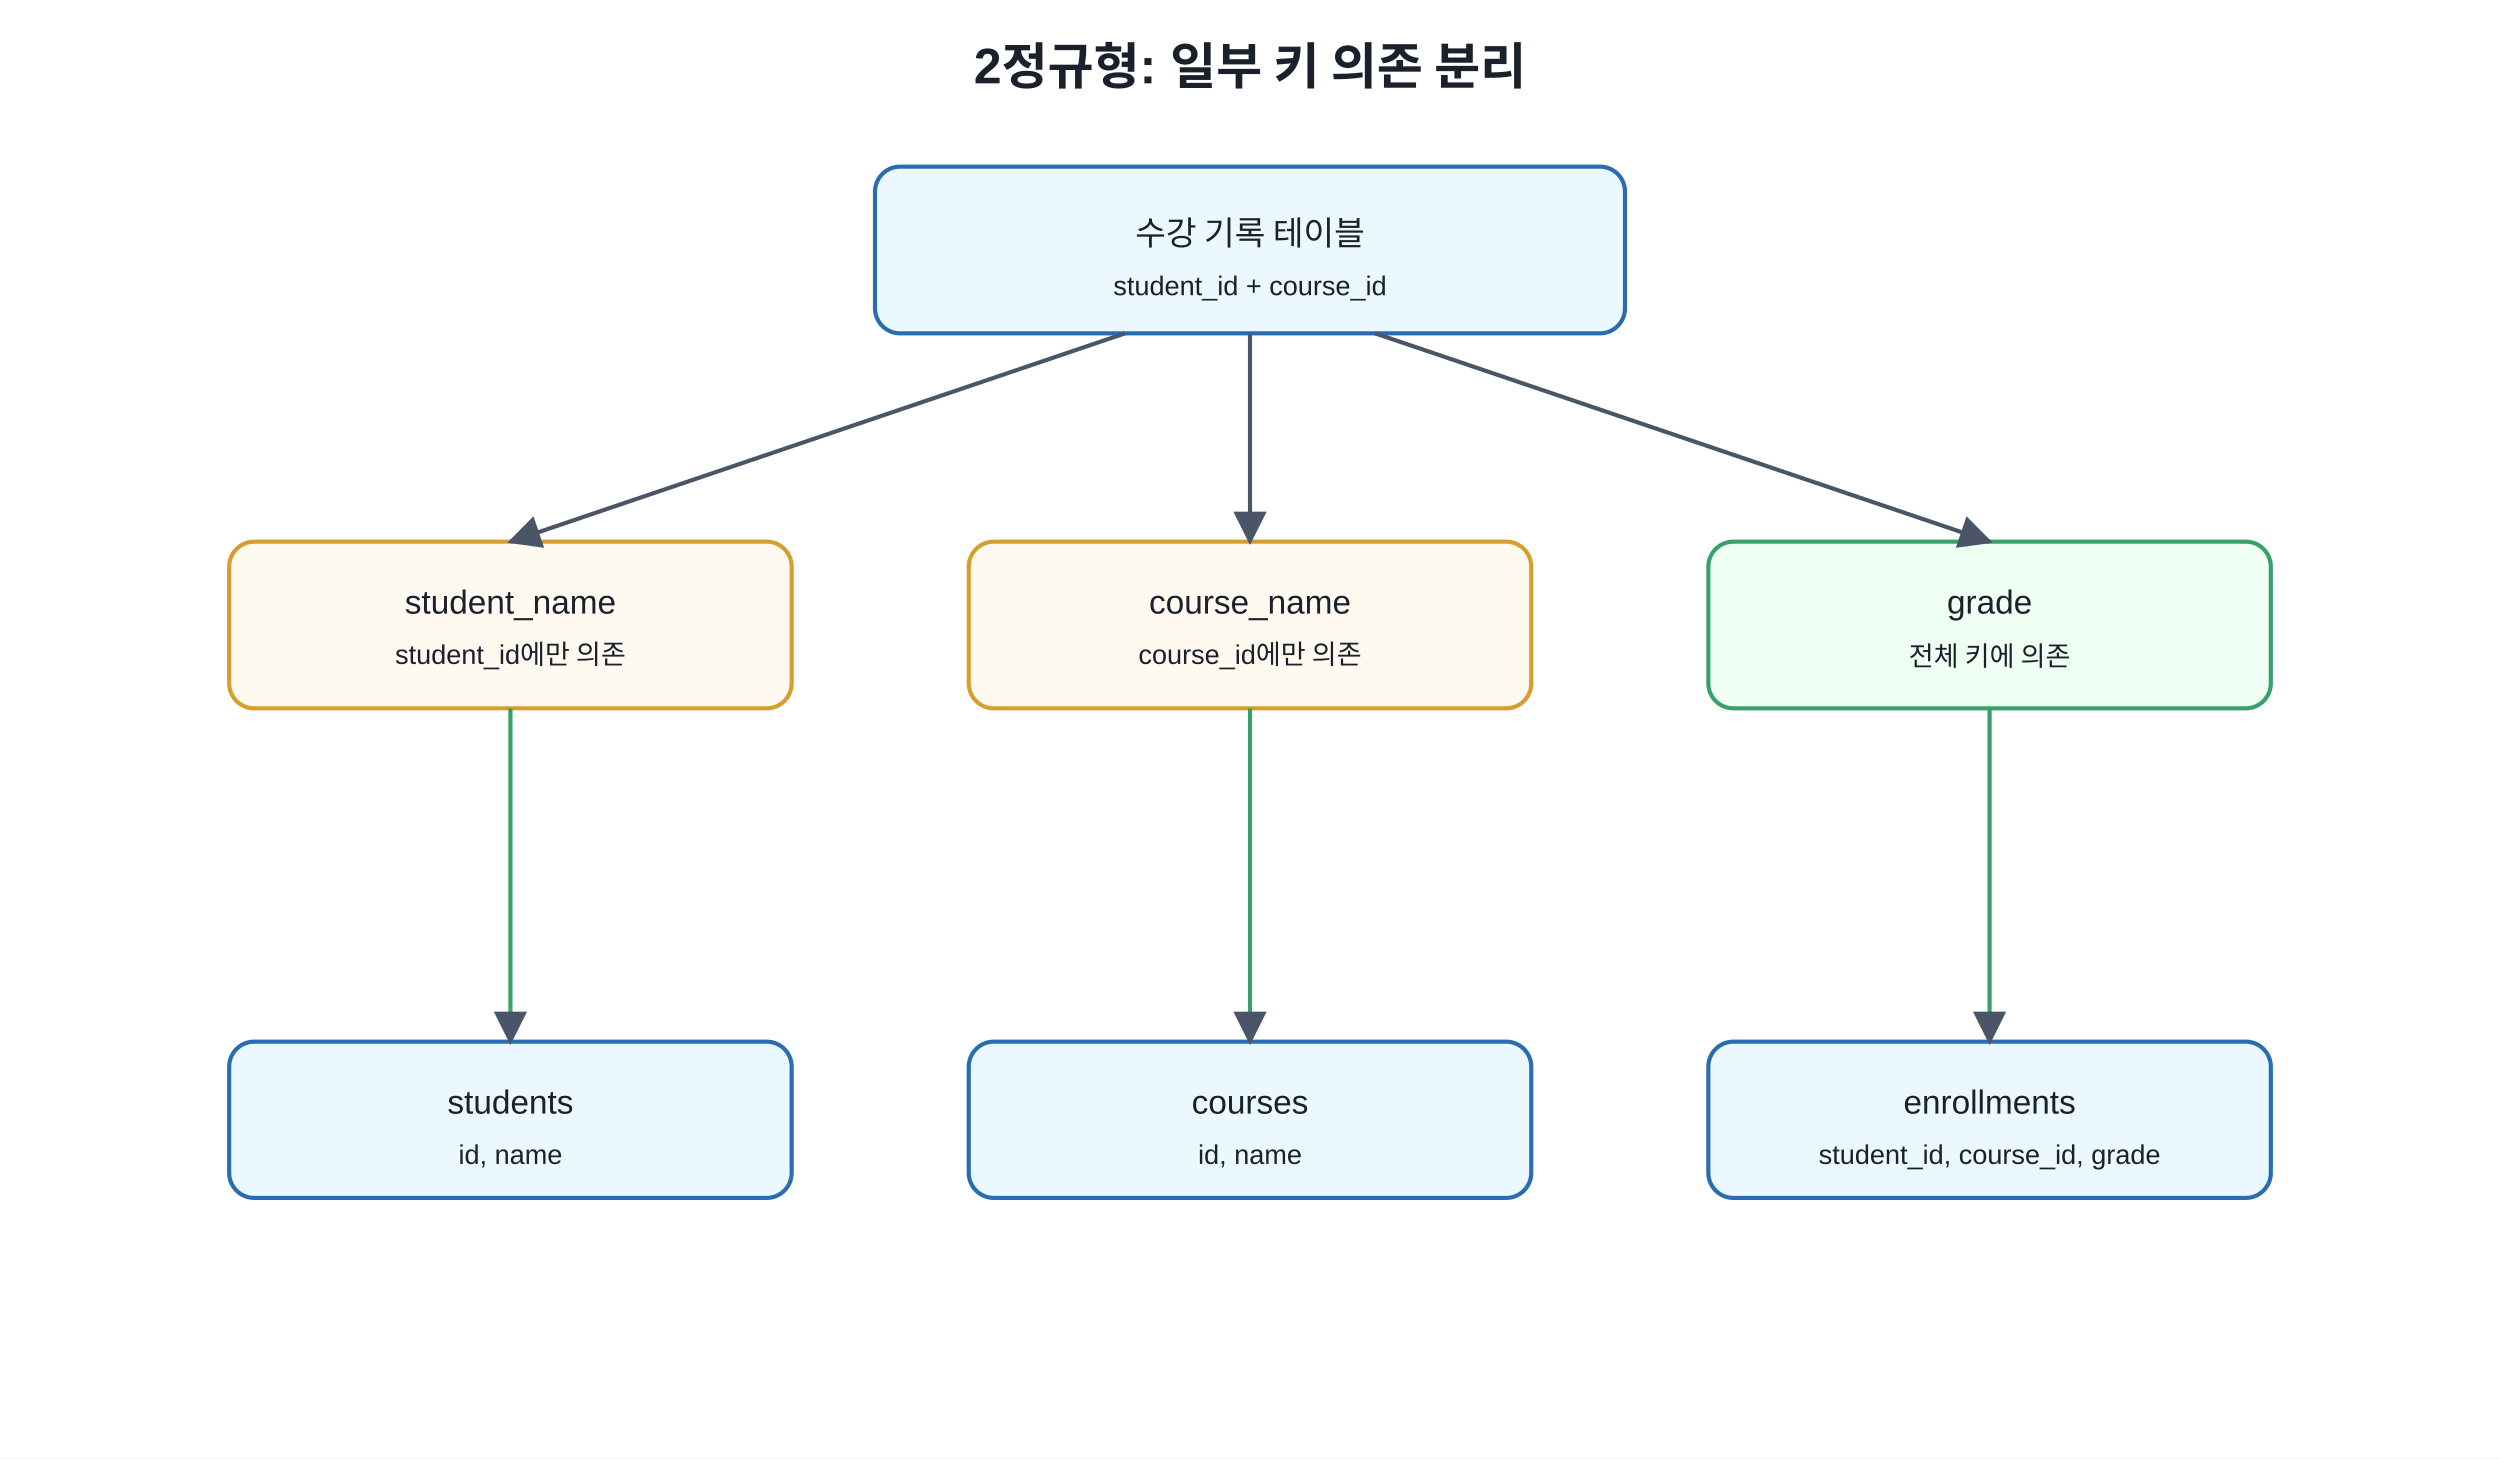
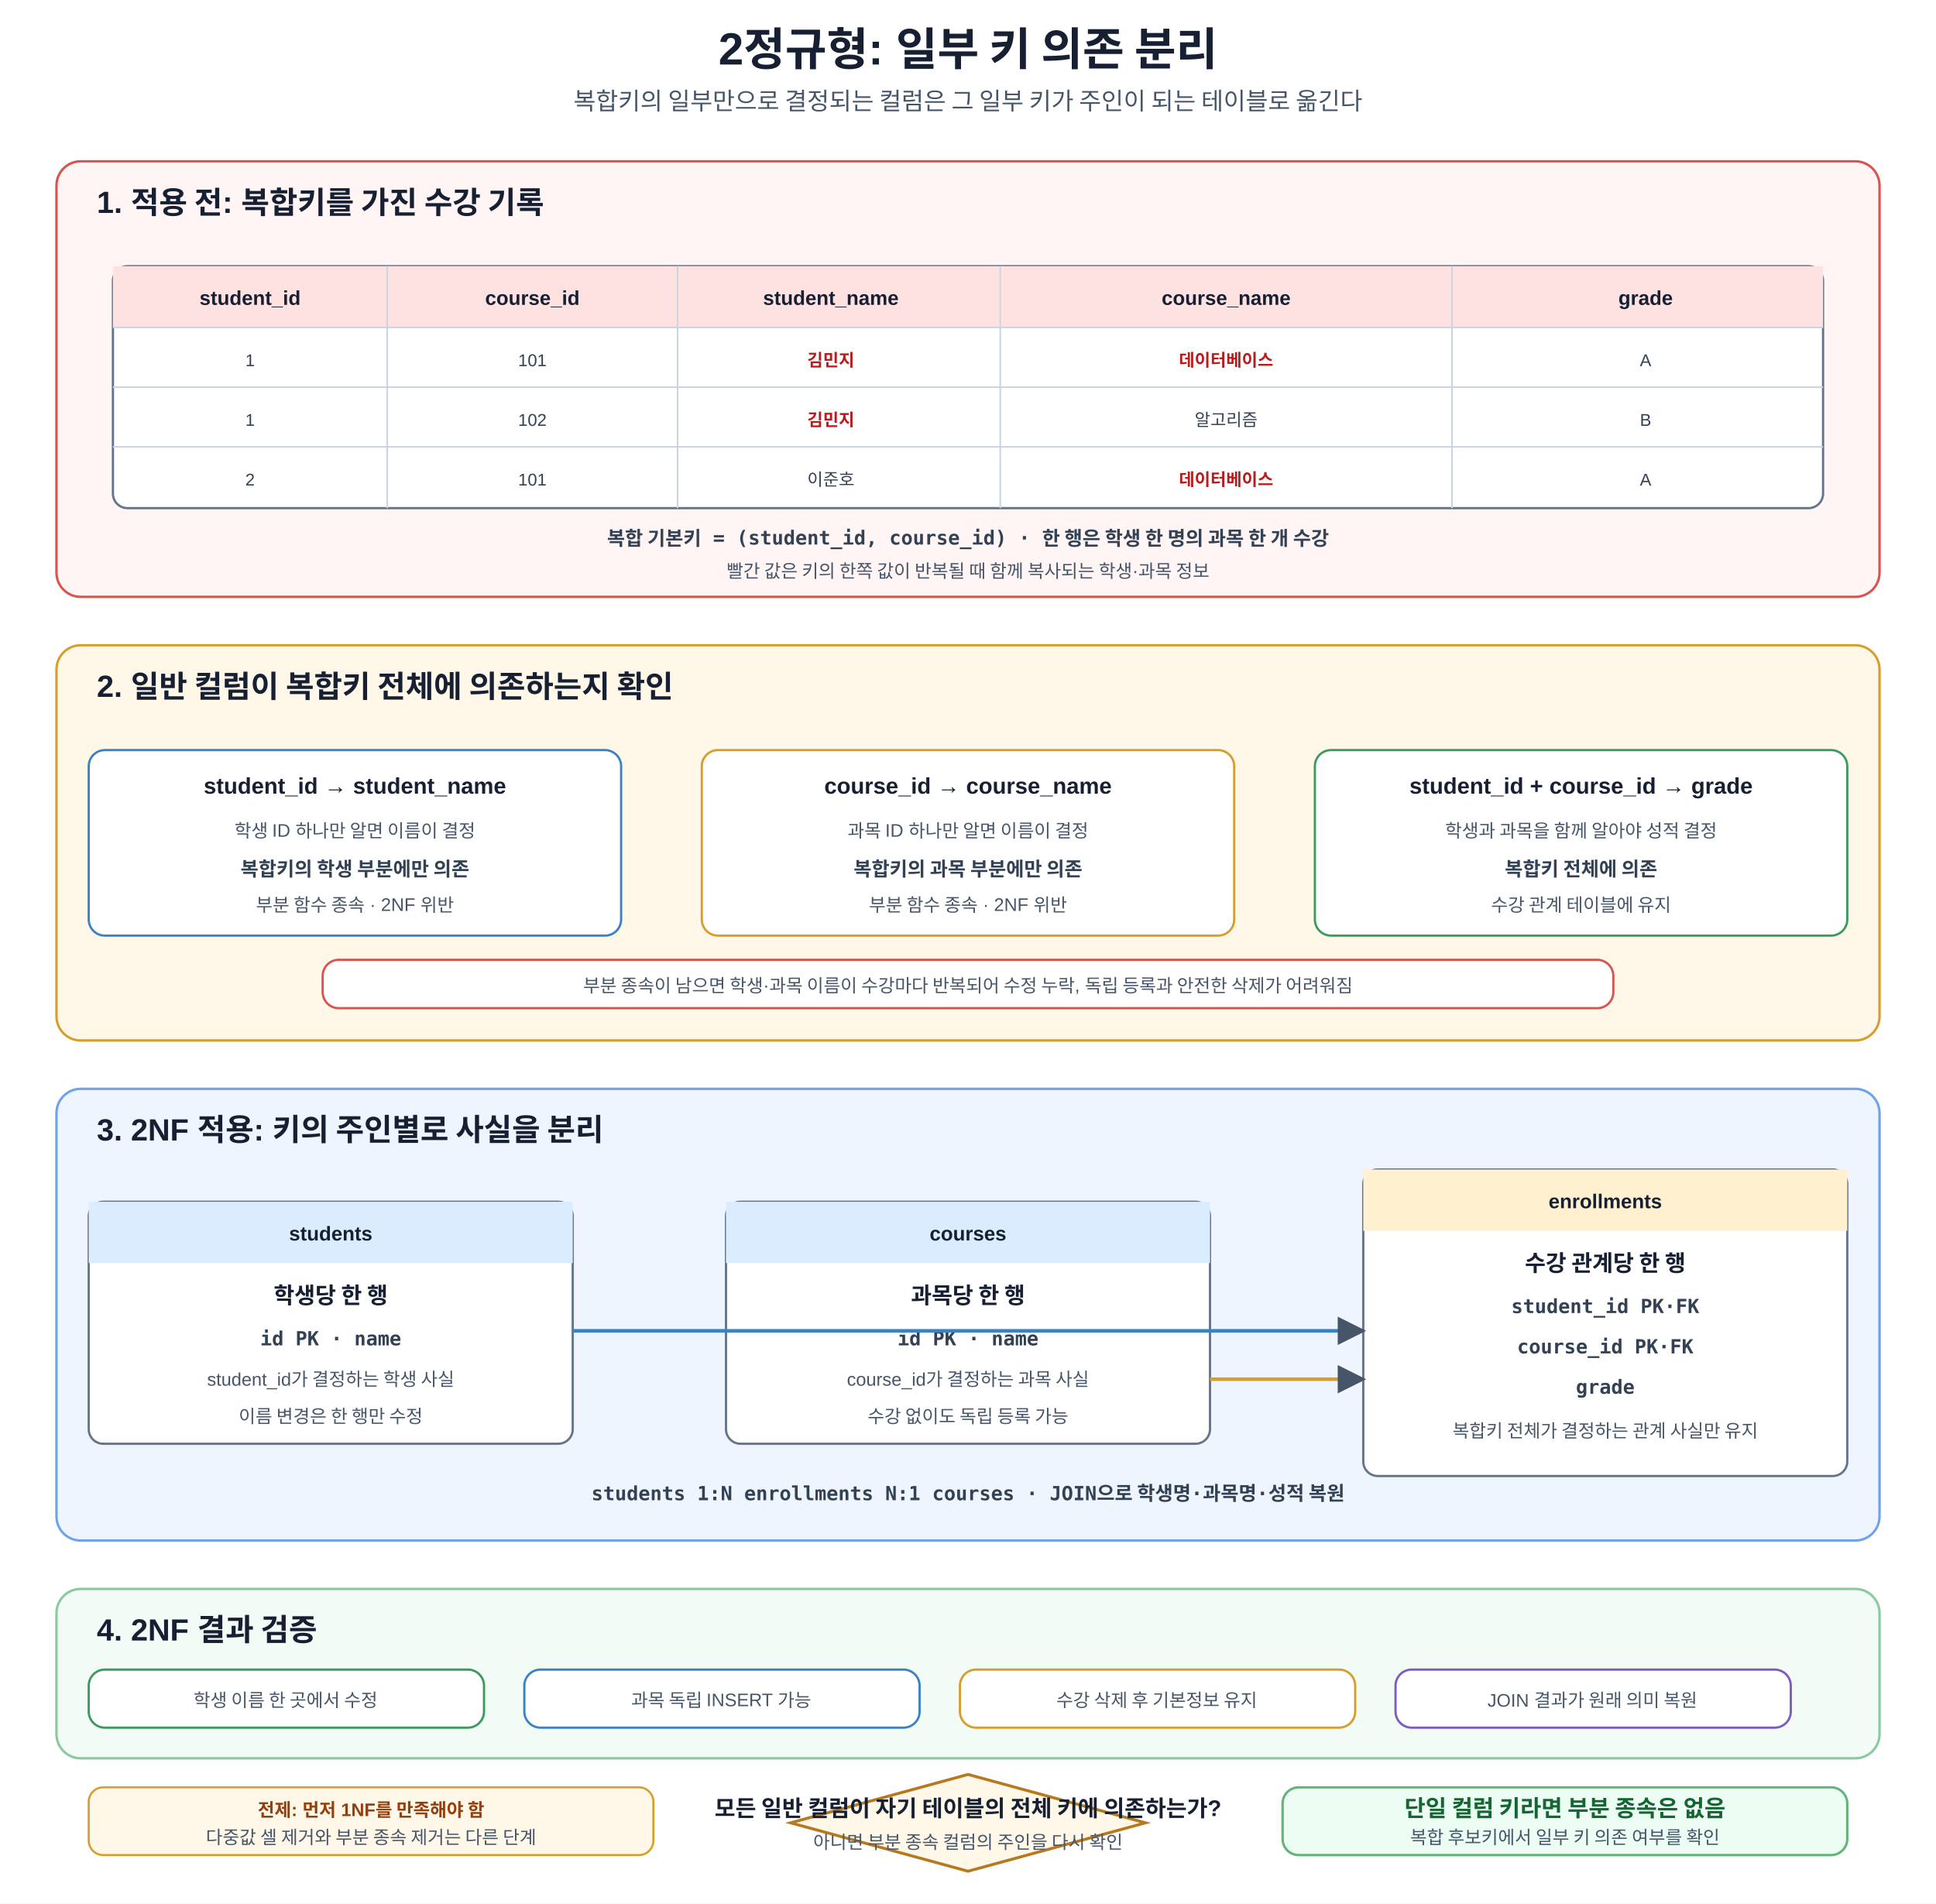
- <svg xmlns="http://www.w3.org/2000/svg" width="1200" height="700" viewBox="0 0 1200 700">
+ <svg xmlns="http://www.w3.org/2000/svg" width="1200" height="1180" viewBox="0 0 1200 1180" role="img" aria-labelledby="title desc">
  <defs>
    <marker id="a" viewBox="0 0 10 10" refX="9" refY="5" markerWidth="8" markerHeight="8" orient="auto">
-       <path d="M0 0L10 5L0 10z" fill="#4a5568" />
+       <path d="M0 0L10 5L0 10z" fill="#475569" />
    </marker>
-     <style>text{font-family:Malgun Gothic,Apple SD Gothic Neo,Noto Sans KR,Arial,sans-serif;fill:#1a202c}.t{font-size:24px;font-weight:700}.b{fill:#f7fafc;stroke:#4a5568;stroke-width:2;rx:12}.m{fill:#ebf8ff;stroke:#2b6cb0}.g{fill:#f0fff4;stroke:#38a169}.y{fill:#fffaf0;stroke:#d69e2e}.l{font-size:16px;text-anchor:middle;dominant-baseline:middle}.s{font-size:13px;text-anchor:middle;dominant-baseline:middle}</style>
+     <style>text{font-family:Malgun Gothic,Apple SD Gothic Neo,Noto Sans KR,Arial,sans-serif;fill:#172033}.t{font-size:28px;font-weight:700;text-anchor:middle}.s{font-size:15px;text-anchor:middle;fill:#475569}.panel{stroke-width:1.5;rx:15}.before{fill:#fff5f5;stroke:#d9534f}.depend{fill:#fff8e8;stroke:#d69e2e}.after{fill:#eef5ff;stroke:#6fa2e8}.verify{fill:#f2fbf5;stroke:#8bc9a0}.pt{font-size:19px;font-weight:700}.table{fill:#fff;stroke:#64748b;stroke-width:1.4;rx:9}.headR{fill:#fee2e2}.headB{fill:#dcecff}.headO{fill:#fff1cf}.th{font-size:12.4px;font-weight:700;text-anchor:middle}.cell{font-size:10.6px;text-anchor:middle;fill:#334155}.repeat{font-size:10.6px;font-weight:700;text-anchor:middle;fill:#b91c1c}.line{stroke:#cbd5e1;stroke-width:1}.box{fill:#fff;stroke-width:1.4;rx:10}.red{stroke:#d9534f}.orange{stroke:#d69e2e}.blue{stroke:#3b82c4}.green{stroke:#3c9a5f}.purple{stroke:#7c5cc4}.gray{stroke:#64748b}.h{font-size:14px;font-weight:700;text-anchor:middle}.m{font-size:11.3px;text-anchor:middle;fill:#475569}.code{font-family:Consolas,D2Coding,monospace;font-size:12.1px;font-weight:700;text-anchor:middle;fill:#334155}.arr{stroke:#475569;stroke-width:2;fill:none;marker-end:url(#a)}.depS{stroke:#3b82c4;stroke-width:2.2;fill:none;marker-end:url(#a)}.depC{stroke:#d69e2e;stroke-width:2.2;fill:none;marker-end:url(#a)}.depG{stroke:#3c9a5f;stroke-width:2.2;fill:none;marker-end:url(#a)}.decision{fill:#fff8e8;stroke:#b7791f;stroke-width:1.8}.dt{font-size:14px;font-weight:700;text-anchor:middle}.note{fill:#fff8e8;stroke:#d69e2e;stroke-width:1.3;rx:9}.nt{font-size:11.3px;font-weight:700;text-anchor:middle;fill:#92400e}.core{fill:#ecfdf3;stroke:#62b47a;stroke-width:1.5;rx:10}.cv{font-size:14.2px;font-weight:700;text-anchor:middle;fill:#166534}</style>
  </defs>
-   <rect width="100%" height="100%" fill="white" />
-   <text x="600" y="40" text-anchor="middle" class="t">2정규형: 일부 키 의존 분리</text>
-   <rect x="420" y="80" width="360" height="80" class="b m" />
-   <text x="600" y="112" class="l">수강 기록 테이블</text>
-   <text x="600" y="138" class="s">student_id + course_id</text>
-   <rect x="110" y="260" width="270" height="80" class="b y" />
-   <text x="245" y="290" class="l">student_name</text>
-   <text x="245" y="315" class="s">student_id에만 의존</text>
-   <rect x="465" y="260" width="270" height="80" class="b y" />
-   <text x="600" y="290" class="l">course_name</text>
-   <text x="600" y="315" class="s">course_id에만 의존</text>
-   <rect x="820" y="260" width="270" height="80" class="b g" />
-   <text x="955" y="290" class="l">grade</text>
-   <text x="955" y="315" class="s">전체 키에 의존</text>
-   <rect x="110" y="500" width="270" height="75" class="b m" />
-   <text x="245" y="530" class="l">students</text>
-   <text x="245" y="555" class="s">id, name</text>
-   <rect x="465" y="500" width="270" height="75" class="b m" />
-   <text x="600" y="530" class="l">courses</text>
-   <text x="600" y="555" class="s">id, name</text>
-   <rect x="820" y="500" width="270" height="75" class="b m" />
-   <text x="955" y="530" class="l">enrollments</text>
-   <text x="955" y="555" class="s">student_id, course_id, grade</text>
-   <line x1="540" y1="160" x2="245" y2="260" stroke="#4a5568" stroke-width="2" marker-end="url(#a)" />
-   <line x1="600" y1="160" x2="600" y2="260" stroke="#4a5568" stroke-width="2" marker-end="url(#a)" />
-   <line x1="660" y1="160" x2="955" y2="260" stroke="#4a5568" stroke-width="2" marker-end="url(#a)" />
-   <line x1="245" y1="340" x2="245" y2="500" stroke="#38a169" stroke-width="2" marker-end="url(#a)" />
-   <line x1="600" y1="340" x2="600" y2="500" stroke="#38a169" stroke-width="2" marker-end="url(#a)" />
-   <line x1="955" y1="340" x2="955" y2="500" stroke="#38a169" stroke-width="2" marker-end="url(#a)" />
+   <rect width="1200" height="1180" fill="#fff" />
+   <text x="600" y="40" class="t">2정규형: 일부 키 의존 분리</text>
+   <text x="600" y="68" class="s">복합키의 일부만으로 결정되는 컬럼은 그 일부 키가 주인이 되는 테이블로 옮긴다</text>
+   <rect x="35" y="100" width="1130" height="270" class="panel before" />
+   <text x="60" y="132" class="pt">1. 적용 전: 복합키를 가진 수강 기록</text>
+   <rect x="70" y="165" width="1060" height="150" class="table" />
+   <rect x="70" y="165" width="1060" height="38" class="headR" />
+   <text x="155" y="189" class="th">student_id</text>
+   <text x="330" y="189" class="th">course_id</text>
+   <text x="515" y="189" class="th">student_name</text>
+   <text x="760" y="189" class="th">course_name</text>
+   <text x="1020" y="189" class="th">grade</text>
+   <line x1="70" y1="203" x2="1130" y2="203" class="line" />
+   <line x1="70" y1="240" x2="1130" y2="240" class="line" />
+   <line x1="70" y1="277" x2="1130" y2="277" class="line" />
+   <line x1="240" y1="165" x2="240" y2="315" class="line" />
+   <line x1="420" y1="165" x2="420" y2="315" class="line" />
+   <line x1="620" y1="165" x2="620" y2="315" class="line" />
+   <line x1="900" y1="165" x2="900" y2="315" class="line" />
+   <text x="155" y="227" class="cell">1</text>
+   <text x="330" y="227" class="cell">101</text>
+   <text x="515" y="227" class="repeat">김민지</text>
+   <text x="760" y="227" class="repeat">데이터베이스</text>
+   <text x="1020" y="227" class="cell">A</text>
+   <text x="155" y="264" class="cell">1</text>
+   <text x="330" y="264" class="cell">102</text>
+   <text x="515" y="264" class="repeat">김민지</text>
+   <text x="760" y="264" class="cell">알고리즘</text>
+   <text x="1020" y="264" class="cell">B</text>
+   <text x="155" y="301" class="cell">2</text>
+   <text x="330" y="301" class="cell">101</text>
+   <text x="515" y="301" class="cell">이준호</text>
+   <text x="760" y="301" class="repeat">데이터베이스</text>
+   <text x="1020" y="301" class="cell">A</text>
+   <text x="600" y="338" class="code">복합 기본키 = (student_id, course_id) · 한 행은 학생 한 명의 과목 한 개 수강</text>
+   <text x="600" y="358" class="m">빨간 값은 키의 한쪽 값이 반복될 때 함께 복사되는 학생·과목 정보</text>
+   <rect x="35" y="400" width="1130" height="245" class="panel depend" />
+   <text x="60" y="432" class="pt">2. 일반 컬럼이 복합키 전체에 의존하는지 확인</text>
+   <rect x="55" y="465" width="330" height="115" class="box blue" />
+   <text x="220" y="492" class="h">student_id → student_name</text>
+   <text x="220" y="519" class="m">학생 ID 하나만 알면 이름이 결정</text>
+   <text x="220" y="543" class="code">복합키의 학생 부분에만 의존</text>
+   <text x="220" y="565" class="m">부분 함수 종속 · 2NF 위반</text>
+   <rect x="435" y="465" width="330" height="115" class="box orange" />
+   <text x="600" y="492" class="h">course_id → course_name</text>
+   <text x="600" y="519" class="m">과목 ID 하나만 알면 이름이 결정</text>
+   <text x="600" y="543" class="code">복합키의 과목 부분에만 의존</text>
+   <text x="600" y="565" class="m">부분 함수 종속 · 2NF 위반</text>
+   <rect x="815" y="465" width="330" height="115" class="box green" />
+   <text x="980" y="492" class="h">student_id + course_id → grade</text>
+   <text x="980" y="519" class="m">학생과 과목을 함께 알아야 성적 결정</text>
+   <text x="980" y="543" class="code">복합키 전체에 의존</text>
+   <text x="980" y="565" class="m">수강 관계 테이블에 유지</text>
+   <rect x="200" y="595" width="800" height="30" class="box red" />
+   <text x="600" y="615" class="m">부분 종속이 남으면 학생·과목 이름이 수강마다 반복되어 수정 누락, 독립 등록과 안전한 삭제가 어려워짐</text>
+   <rect x="35" y="675" width="1130" height="280" class="panel after" />
+   <text x="60" y="707" class="pt">3. 2NF 적용: 키의 주인별로 사실을 분리</text>
+   <rect x="55" y="745" width="300" height="150" class="table" />
+   <rect x="55" y="745" width="300" height="38" class="headB" />
+   <text x="205" y="769" class="th">students</text>
+   <text x="205" y="808" class="h">학생당 한 행</text>
+   <text x="205" y="834" class="code">id PK · name</text>
+   <text x="205" y="859" class="m">student_id가 결정하는 학생 사실</text>
+   <text x="205" y="882" class="m">이름 변경은 한 행만 수정</text>
+   <rect x="450" y="745" width="300" height="150" class="table" />
+   <rect x="450" y="745" width="300" height="38" class="headB" />
+   <text x="600" y="769" class="th">courses</text>
+   <text x="600" y="808" class="h">과목당 한 행</text>
+   <text x="600" y="834" class="code">id PK · name</text>
+   <text x="600" y="859" class="m">course_id가 결정하는 과목 사실</text>
+   <text x="600" y="882" class="m">수강 없이도 독립 등록 가능</text>
+   <rect x="845" y="725" width="300" height="190" class="table" />
+   <rect x="845" y="725" width="300" height="38" class="headO" />
+   <text x="995" y="749" class="th">enrollments</text>
+   <text x="995" y="788" class="h">수강 관계당 한 행</text>
+   <text x="995" y="814" class="code">student_id PK·FK</text>
+   <text x="995" y="839" class="code">course_id PK·FK</text>
+   <text x="995" y="864" class="code">grade</text>
+   <text x="995" y="891" class="m">복합키 전체가 결정하는 관계 사실만 유지</text>
+   <path d="M355 825H845" class="depS" />
+   <path d="M750 855H845" class="depC" />
+   <text x="600" y="930" class="code">students 1:N enrollments N:1 courses · JOIN으로 학생명·과목명·성적 복원</text>
+   <rect x="35" y="985" width="1130" height="105" class="panel verify" />
+   <text x="60" y="1017" class="pt">4. 2NF 결과 검증</text>
+   <rect x="55" y="1035" width="245" height="36" class="box green" />
+   <text x="177" y="1058" class="m">학생 이름 한 곳에서 수정</text>
+   <rect x="325" y="1035" width="245" height="36" class="box blue" />
+   <text x="447" y="1058" class="m">과목 독립 INSERT 가능</text>
+   <rect x="595" y="1035" width="245" height="36" class="box orange" />
+   <text x="717" y="1058" class="m">수강 삭제 후 기본정보 유지</text>
+   <rect x="865" y="1035" width="245" height="36" class="box purple" />
+   <text x="987" y="1058" class="m">JOIN 결과가 원래 의미 복원</text>
+   <polygon points="600,1100 710,1130 600,1160 490,1130" class="decision" />
+   <text x="600" y="1126" class="dt">모든 일반 컬럼이 자기 테이블의 전체 키에 의존하는가?</text>
+   <text x="600" y="1146" class="m">아니면 부분 종속 컬럼의 주인을 다시 확인</text>
+   <rect x="55" y="1108" width="350" height="42" class="note" />
+   <text x="230" y="1126" class="nt">전제: 먼저 1NF를 만족해야 함</text>
+   <text x="230" y="1143" class="m">다중값 셀 제거와 부분 종속 제거는 다른 단계</text>
+   <rect x="795" y="1108" width="350" height="42" class="core" />
+   <text x="970" y="1126" class="cv">단일 컬럼 키라면 부분 종속은 없음</text>
+   <text x="970" y="1143" class="m">복합 후보키에서 일부 키 의존 여부를 확인</text>
</svg>
